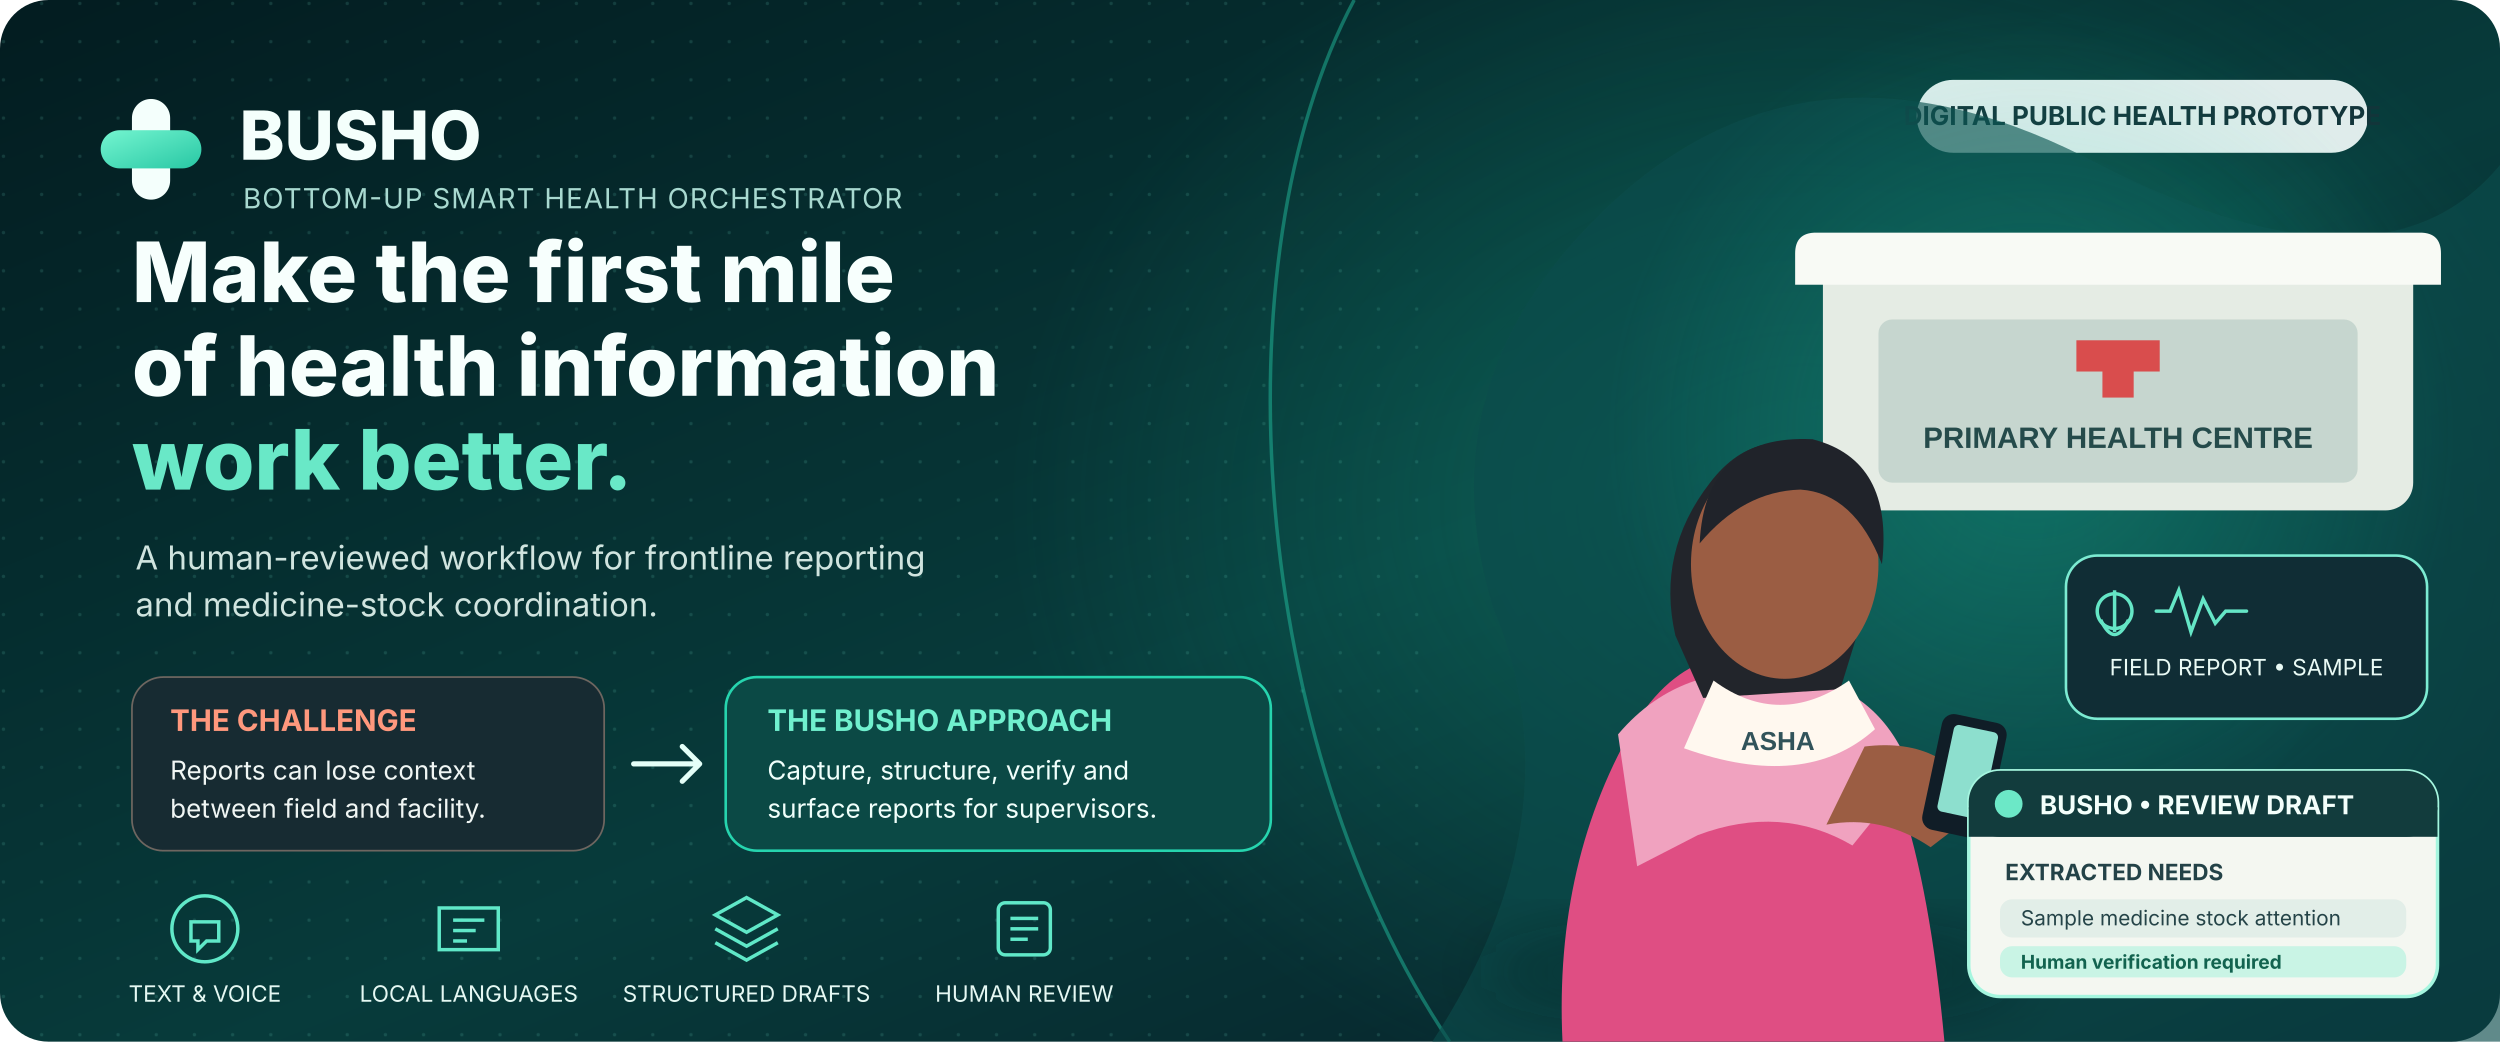
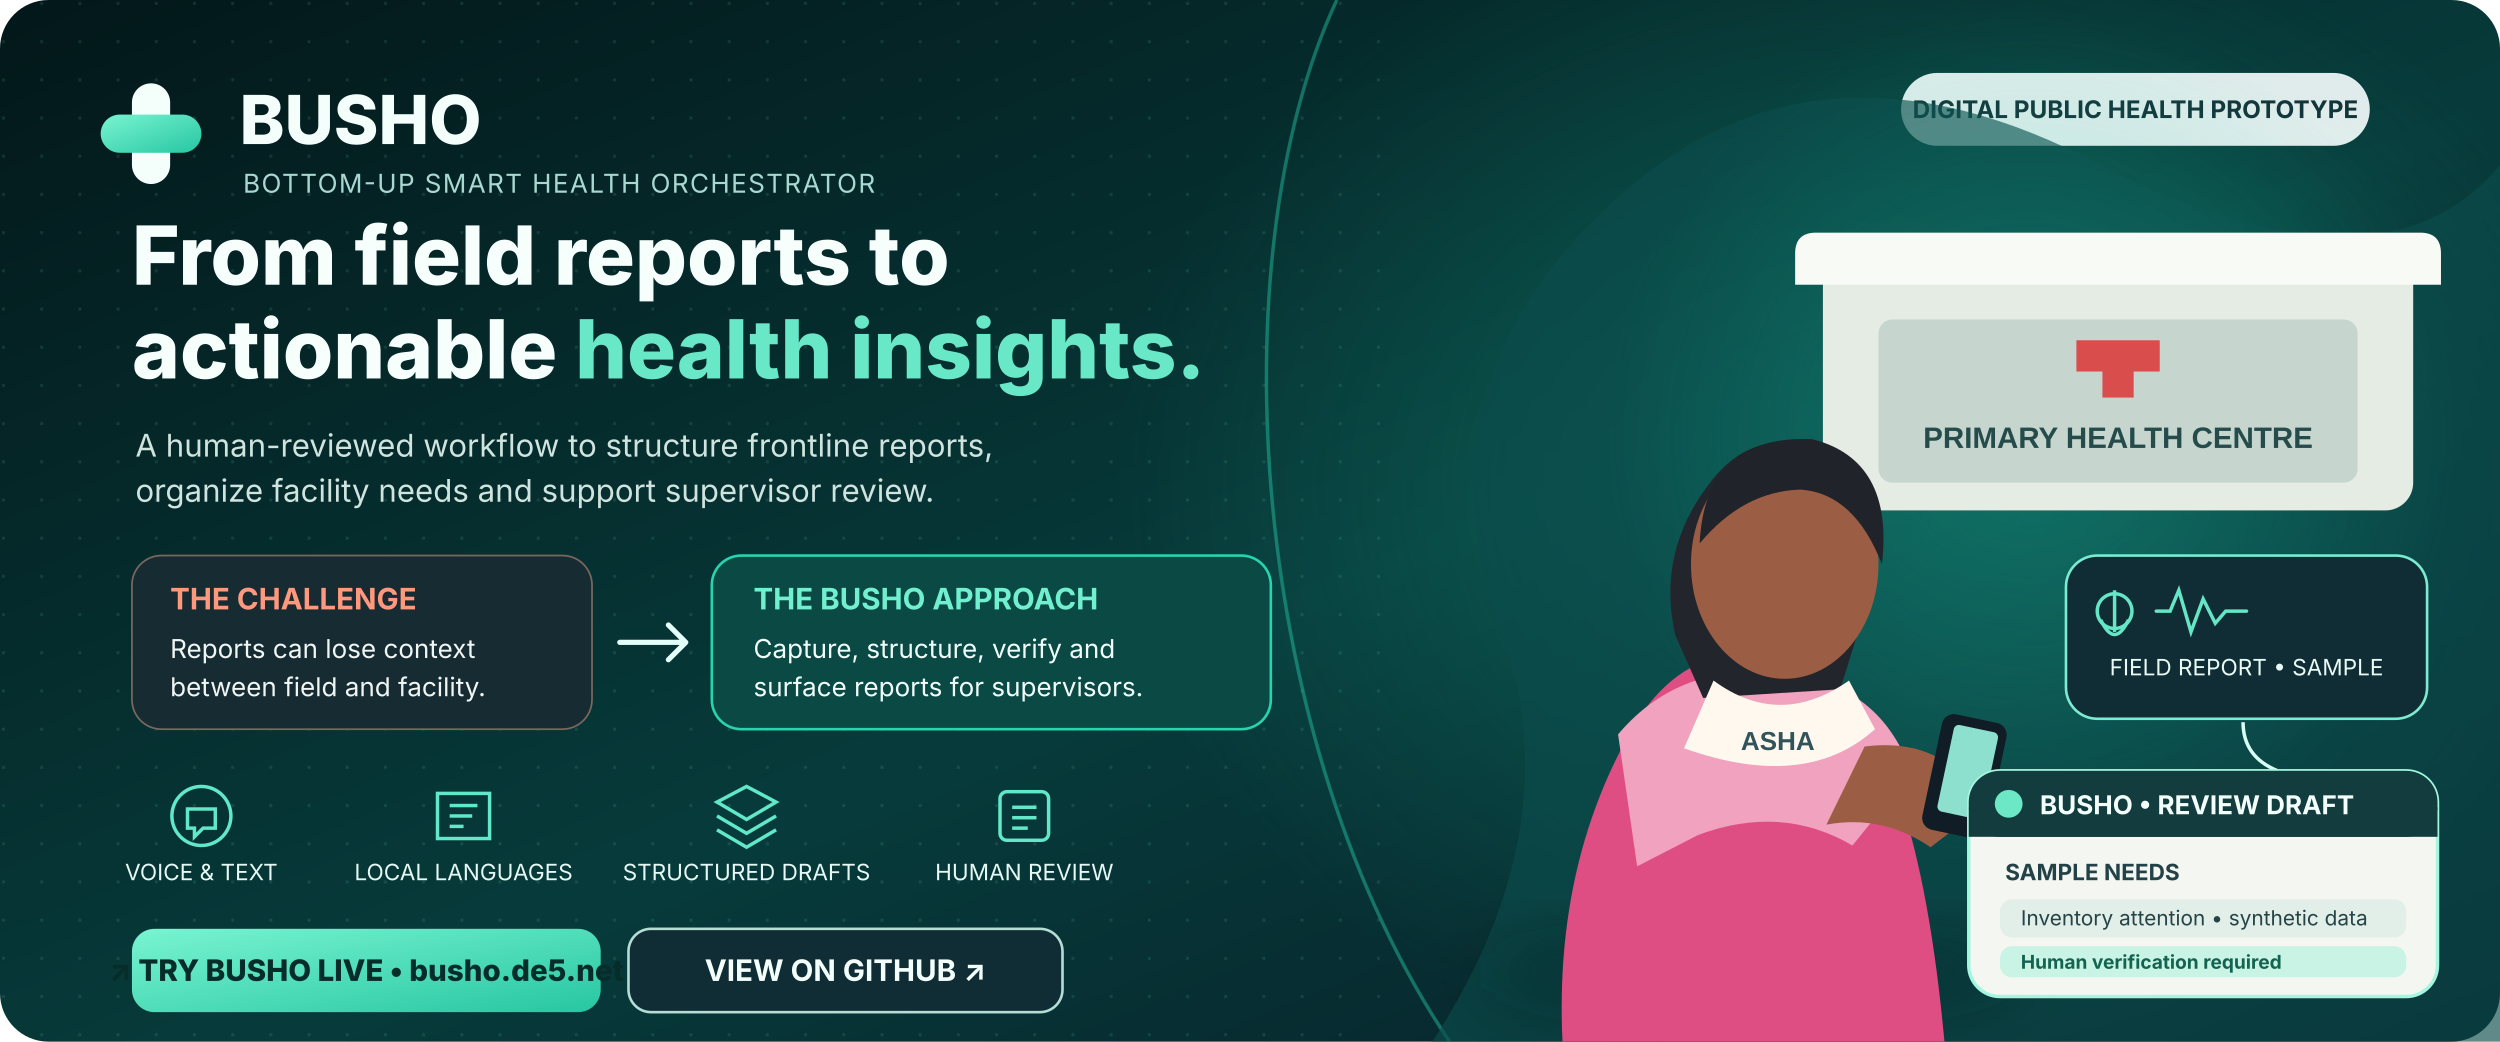
<svg xmlns="http://www.w3.org/2000/svg" width="1440" height="600" viewBox="0 0 1440 600" role="img" aria-labelledby="title desc">
  <defs>
    <linearGradient id="bg" x1="0" y1="0" x2="1" y2="1">
-       <stop stop-color="#031c20" />
+       <stop stop-color="#031719" />
      <stop offset=".55" stop-color="#073b3b" />
      <stop offset="1" stop-color="#071b25" />
    </linearGradient>
    <linearGradient id="mint" x1="0" y1="0" x2="1" y2="1">
-       <stop stop-color="#74f5d0" />
-       <stop offset="1" stop-color="#28c7a4" />
+       <stop stop-color="#79f4d1" />
+       <stop offset="1" stop-color="#27c6a2" />
    </linearGradient>
    <linearGradient id="panel" x1="0" y1="0" x2="1" y2="1">
-       <stop stop-color="#173e43" />
+       <stop stop-color="#183e43" />
      <stop offset="1" stop-color="#0b272f" />
    </linearGradient>
    <radialGradient id="glow">
      <stop stop-color="#1bc6a1" stop-opacity=".3" />
      <stop offset="1" stop-color="#1bc6a1" stop-opacity="0" />
    </radialGradient>
    <pattern id="dots" width="22" height="22" patternUnits="userSpaceOnUse">
      <circle cx="2" cy="2" r="1" fill="#76e8ce" opacity=".25" />
    </pattern>
    <filter id="shadow" x="-30%" y="-30%" width="160%" height="160%">
      <feGaussianBlur stdDeviation="18" />
    </filter>
  </defs>
  <rect width="1440" height="600" rx="28" fill="url(#bg)" />
-   <rect width="820" height="600" rx="28" fill="url(#dots)" opacity=".55" />
-   <ellipse cx="1040" cy="290" rx="460" ry="360" fill="url(#glow)" />
-   <path d="M780 0 C700 150 720 430 835 600" stroke="#24c9a7" stroke-opacity=".45" stroke-width="2" fill="none" />
-   <g transform="translate(76 52)">
+   <rect width="800" height="600" rx="28" fill="url(#dots)" opacity=".45" />
+   <ellipse cx="1080" cy="280" rx="440" ry="350" fill="url(#glow)" />
+   <path d="M770 0 C700 150 720 430 835 600" stroke="#24c9a7" stroke-opacity=".45" stroke-width="2" fill="none" />
+   <g transform="translate(76 43)">
    <rect x="0" y="5" width="22" height="58" rx="11" fill="#f4fffc" />
    <rect x="-18" y="23" width="58" height="22" rx="11" fill="url(#mint)" />
    <text x="62" y="40" fill="#f4fffc" font-family="Inter,Arial,sans-serif" font-size="39" font-weight="800">BUSHO</text>
-     <text x="64" y="68" fill="#a8d9d0" font-family="Inter,Arial,sans-serif" font-size="16" letter-spacing=".6">BOTTOM-UP SMART HEALTH ORCHESTRATOR</text>
+     <text x="64" y="68" fill="#a8d9d0" font-family="Inter,Arial,sans-serif" font-size="15" letter-spacing=".8">BOTTOM-UP SMART HEALTH ORCHESTRATOR</text>
  </g>
-   <rect x="1104" y="46" width="260" height="42" rx="21" fill="#e8f4f3" opacity=".96" />
-   <text x="1234" y="72" text-anchor="middle" fill="#12353a" font-family="Inter,Arial,sans-serif" font-size="15" font-weight="700">DIGITAL PUBLIC HEALTH PROTOTYPE</text>
-   <text x="76" y="174" fill="#f7fffd" font-family="Inter,Arial,sans-serif" font-size="48" font-weight="800">Make the first mile</text>
-   <text x="76" y="228" fill="#f7fffd" font-family="Inter,Arial,sans-serif" font-size="48" font-weight="800">of health information</text>
-   <text x="76" y="282" fill="#69e8c7" font-family="Inter,Arial,sans-serif" font-size="48" font-weight="800">work better.</text>
-   <text x="78" y="328" fill="#d0e4df" font-family="Inter,Arial,sans-serif" font-size="19">A human-reviewed workflow for frontline reporting</text>
-   <text x="78" y="355" fill="#d0e4df" font-family="Inter,Arial,sans-serif" font-size="19">and medicine-stock coordination.</text>
-   <rect x="76" y="390" width="272" height="100" rx="18" fill="#172b32" stroke="#6e6660" />
-   <text x="98" y="421" fill="#ff987d" font-family="Inter,Arial,sans-serif" font-size="17" font-weight="700">THE CHALLENGE</text>
-   <text x="98" y="449" fill="#f0f6f4" font-family="Inter,Arial,sans-serif" font-size="15">Reports can lose context</text>
-   <text x="98" y="471" fill="#f0f6f4" font-family="Inter,Arial,sans-serif" font-size="15">between field and facility.</text>
-   <path d="M365 440h38m-10 -10 10 10 -10 10" stroke="#e4fff8" stroke-width="3" fill="none" stroke-linecap="round" stroke-linejoin="round" />
-   <rect x="418" y="390" width="314" height="100" rx="18" fill="#0b4945" stroke="#26d4ae" stroke-width="1.5" />
-   <text x="442" y="421" fill="#70f0ce" font-family="Inter,Arial,sans-serif" font-size="17" font-weight="700">THE BUSHO APPROACH</text>
-   <text x="442" y="449" fill="#f0fffb" font-family="Inter,Arial,sans-serif" font-size="15">Capture, structure, verify and</text>
-   <text x="442" y="471" fill="#f0fffb" font-family="Inter,Arial,sans-serif" font-size="15">surface reports for supervisors.</text>
+   <rect x="1095" y="42" width="270" height="42" rx="21" fill="#e8f4f3" opacity=".96" />
+   <text x="1230" y="68" text-anchor="middle" fill="#12353a" font-family="Inter,Arial,sans-serif" font-size="14" font-weight="700">DIGITAL PUBLIC HEALTH PROTOTYPE</text>
+   <text x="76" y="164" fill="#f7fffd" font-family="Inter,Arial,sans-serif" font-size="47" font-weight="800">From field reports to</text>
+   <text x="76" y="218" fill="#f7fffd" font-family="Inter,Arial,sans-serif" font-size="47" font-weight="800">actionable <tspan fill="#69e8c7">health insights.</tspan>
+   </text>
+   <text x="78" y="263" fill="#d0e4df" font-family="Inter,Arial,sans-serif" font-size="18">A human-reviewed workflow to structure frontline reports,</text>
+   <text x="78" y="289" fill="#d0e4df" font-family="Inter,Arial,sans-serif" font-size="18">organize facility needs and support supervisor review.</text>
+   <rect x="76" y="320" width="265" height="100" rx="17" fill="#172b32" stroke="#78685e" />
+   <text x="98" y="351" fill="#ff987d" font-family="Inter,Arial,sans-serif" font-size="17" font-weight="700">THE CHALLENGE</text>
+   <text x="98" y="379" fill="#f0f6f4" font-family="Inter,Arial,sans-serif" font-size="15">Reports can lose context</text>
+   <text x="98" y="401" fill="#f0f6f4" font-family="Inter,Arial,sans-serif" font-size="15">between field and facility.</text>
+   <path d="M357 370h38m-10 -10 10 10 -10 10" stroke="#e4fff8" stroke-width="3" fill="none" stroke-linecap="round" stroke-linejoin="round" />
+   <rect x="410" y="320" width="322" height="100" rx="17" fill="#0b4945" stroke="#26d4ae" stroke-width="1.5" />
+   <text x="434" y="351" fill="#70f0ce" font-family="Inter,Arial,sans-serif" font-size="17" font-weight="700">THE BUSHO APPROACH</text>
+   <text x="434" y="379" fill="#f0fffb" font-family="Inter,Arial,sans-serif" font-size="15">Capture, structure, verify and</text>
+   <text x="434" y="401" fill="#f0fffb" font-family="Inter,Arial,sans-serif" font-size="15">surface reports for supervisors.</text>
  <g font-family="Inter,Arial,sans-serif" text-anchor="middle">
-     <g transform="translate(118 535)" fill="none" stroke="#60e8c8" stroke-width="2">
-       <circle r="19" />
+     <g transform="translate(116 470)" fill="none" stroke="#60e8c8" stroke-width="2">
+       <circle r="17" />
      <path d="M-8 -4h16v11h-7l-5 5v-5h-4z" />
    </g>
-     <text x="118" y="577" fill="#e5f8f3" font-size="13">TEXT &amp; VOICE</text>
-     <g transform="translate(270 535)" fill="none" stroke="#60e8c8" stroke-width="2">
-       <path d="M-17 -12h34v24h-34zM-9 -5h18M-9 1h13M-9 7h8" />
+     <text x="116" y="507" fill="#e5f8f3" font-size="13">VOICE &amp; TEXT</text>
+     <g transform="translate(267 470)" fill="none" stroke="#60e8c8" stroke-width="2">
+       <path d="M-15 -13h30v26h-30zM-8 -6h16M-8 0h13M-8 6h8" />
    </g>
-     <text x="270" y="577" fill="#e5f8f3" font-size="13">LOCAL LANGUAGES</text>
-     <g transform="translate(430 535)" fill="none" stroke="#60e8c8" stroke-width="2">
-       <path d="M0 -18 18 -8 0 2 -18 -8zM-18 0 0 10 18 0M-18 8 0 18 18 8" />
+     <text x="267" y="507" fill="#e5f8f3" font-size="13">LOCAL LANGUAGES</text>
+     <g transform="translate(430 470)" fill="none" stroke="#60e8c8" stroke-width="2">
+       <path d="M0 -17 17 -8 0 2 -17 -8zM-17 0 0 10 17 0M-17 8 0 18 17 8" />
    </g>
-     <text x="430" y="577" fill="#e5f8f3" font-size="13">STRUCTURED DRAFTS</text>
-     <g transform="translate(590 535)" fill="none" stroke="#60e8c8" stroke-width="2">
-       <rect x="-15" y="-15" width="30" height="30" rx="4" />
-       <path d="M-8 -6h16M-8 0h16M-8 6h10" />
+     <text x="430" y="507" fill="#e5f8f3" font-size="13">STRUCTURED DRAFTS</text>
+     <g transform="translate(590 470)" fill="none" stroke="#60e8c8" stroke-width="2">
+       <rect x="-14" y="-14" width="28" height="28" rx="4" />
+       <path d="M-7 -5h14M-7 1h14M-7 7h9" />
    </g>
-     <text x="590" y="577" fill="#e5f8f3" font-size="13">HUMAN REVIEW</text>
+     <text x="590" y="507" fill="#e5f8f3" font-size="13">HUMAN REVIEW</text>
  </g>
+   <a href="https://busho.de5.net">
+     <rect x="76" y="535" width="270" height="48" rx="13" fill="url(#mint)" />
+     <text x="211" y="565" text-anchor="middle" fill="#062d2a" font-family="Inter,Arial,sans-serif" font-size="17" font-weight="800">↗  TRY BUSHO LIVE  •  busho.de5.net</text>
+   </a>
+   <a href="https://github.com/kirtanswamy/BUSHO">
+     <rect x="362" y="535" width="250" height="48" rx="13" fill="#102d35" stroke="#b4ddd4" stroke-width="1.5" />
+     <text x="487" y="565" text-anchor="middle" fill="#f3fffb" font-family="Inter,Arial,sans-serif" font-size="17" font-weight="700">VIEW ON GITHUB  ↗</text>
+   </a>
  <path d="M825 600 Q910 470 860 350 Q820 220 925 120 Q1040 10 1200 90 Q1370 180 1440 95 V600Z" fill="#0b4c4b" opacity=".65" />
  <circle cx="1170" cy="250" r="245" fill="url(#glow)" />
  <rect x="1050" y="144" width="340" height="150" rx="16" fill="#e5ece4" />
  <path d="M1034 164h372v-18q0-12-12-12h-348q-12 0-12 12z" fill="#f8faf5" />
  <rect x="1082" y="184" width="276" height="94" rx="8" fill="#c6d6cf" />
  <path d="M1196 196h48v18h-15v15h-18v-15h-15z" fill="#d94d4d" />
  <text x="1220" y="258" text-anchor="middle" fill="#254b4b" font-family="Arial,sans-serif" font-size="17" font-weight="700">PRIMARY HEALTH CENTRE</text>
  <ellipse cx="1008" cy="560" rx="155" ry="26" fill="#001518" opacity=".35" filter="url(#shadow)" />
  <path d="M900 600 Q895 495 943 415 Q982 355 1050 390 Q1104 426 1120 600Z" fill="#df4e83" />
  <path d="M932 423 Q970 378 1035 389 Q1084 397 1101 445 L1067 487 Q1026 463 978 481 L943 499Z" fill="#f0a2bf" />
  <path d="M965 366 Q954 318 985 278 Q1014 240 1057 266 Q1090 287 1077 342 L1060 397 L981 402Z" fill="#22252b" />
  <ellipse cx="1028" cy="325" rx="54" ry="66" fill="#9b5d43" />
  <path d="M979 313 Q982 250 1044 253 Q1091 265 1084 325 Q1068 284 1037 282 Q1004 283 979 313Z" fill="#20232a" />
  <path d="M987 392 Q1025 420 1065 392 L1080 420 Q1040 456 970 431Z" fill="#fff8ef" />
  <text x="1024" y="432" text-anchor="middle" fill="#31535a" font-family="Arial,sans-serif" font-size="15" font-weight="700">ASHA</text>
  <path d="M1074 430 Q1122 424 1142 465 L1112 488 Q1084 469 1052 475Z" fill="#9b5d43" />
  <rect x="1120" y="410" width="38" height="68" rx="7" fill="#101d27" transform="rotate(12 1120 410)" />
  <rect x="1126" y="417" width="26" height="51" rx="3" fill="#8ddfce" transform="rotate(12 1126 417)" />
  <rect x="1190" y="320" width="208" height="94" rx="18" fill="#102d35" stroke="#7cebd2" stroke-width="1.5" />
  <circle cx="1218" cy="352" r="10" fill="none" stroke="#65e6c6" stroke-width="2" />
  <path d="M1218 340v24m-8 -7q8 17 16 0" stroke="#65e6c6" fill="none" stroke-width="2" />
  <path d="M1242 352h8l5 -12 7 24 7 -19 7 14 6 -7h12" fill="none" stroke="#65e6c6" stroke-width="2" stroke-linecap="round" />
  <text x="1294" y="389" text-anchor="middle" fill="#e9faf5" font-family="Inter,Arial,sans-serif" font-size="13">FIELD REPORT • SAMPLE</text>
+   <path d="M1292 416q0 20 20 28" stroke="#d7fff4" stroke-width="2" fill="none" />
  <rect x="1134" y="444" width="270" height="130" rx="18" fill="#f4f7f1" stroke="#a5f6df" stroke-width="2" />
  <rect x="1134" y="444" width="270" height="38" rx="18" fill="#123c3d" />
  <path d="M1134 465h270v17h-270z" fill="#123c3d" />
  <circle cx="1157" cy="463" r="8" fill="#6ce8c7" />
  <text x="1175" y="469" fill="#f3fffb" font-family="Inter,Arial,sans-serif" font-size="15" font-weight="700">BUSHO • REVIEW DRAFT</text>
-   <text x="1155" y="507" fill="#234247" font-family="Inter,Arial,sans-serif" font-size="13" font-weight="700">EXTRACTED NEEDS</text>
+   <text x="1155" y="507" fill="#234247" font-family="Inter,Arial,sans-serif" font-size="13" font-weight="700">SAMPLE NEEDS</text>
  <rect x="1152" y="518" width="234" height="22" rx="7" fill="#e2eee8" />
-   <text x="1164" y="533" fill="#254448" font-family="Inter,Arial,sans-serif" font-size="12">Sample medicine stock attention</text>
+   <text x="1164" y="533" fill="#254448" font-family="Inter,Arial,sans-serif" font-size="12">Inventory attention • synthetic data</text>
  <rect x="1152" y="545" width="234" height="18" rx="7" fill="#c9f4e5" />
  <text x="1164" y="558" fill="#12634f" font-family="Inter,Arial,sans-serif" font-size="11" font-weight="700">Human verification required</text>
</svg>
